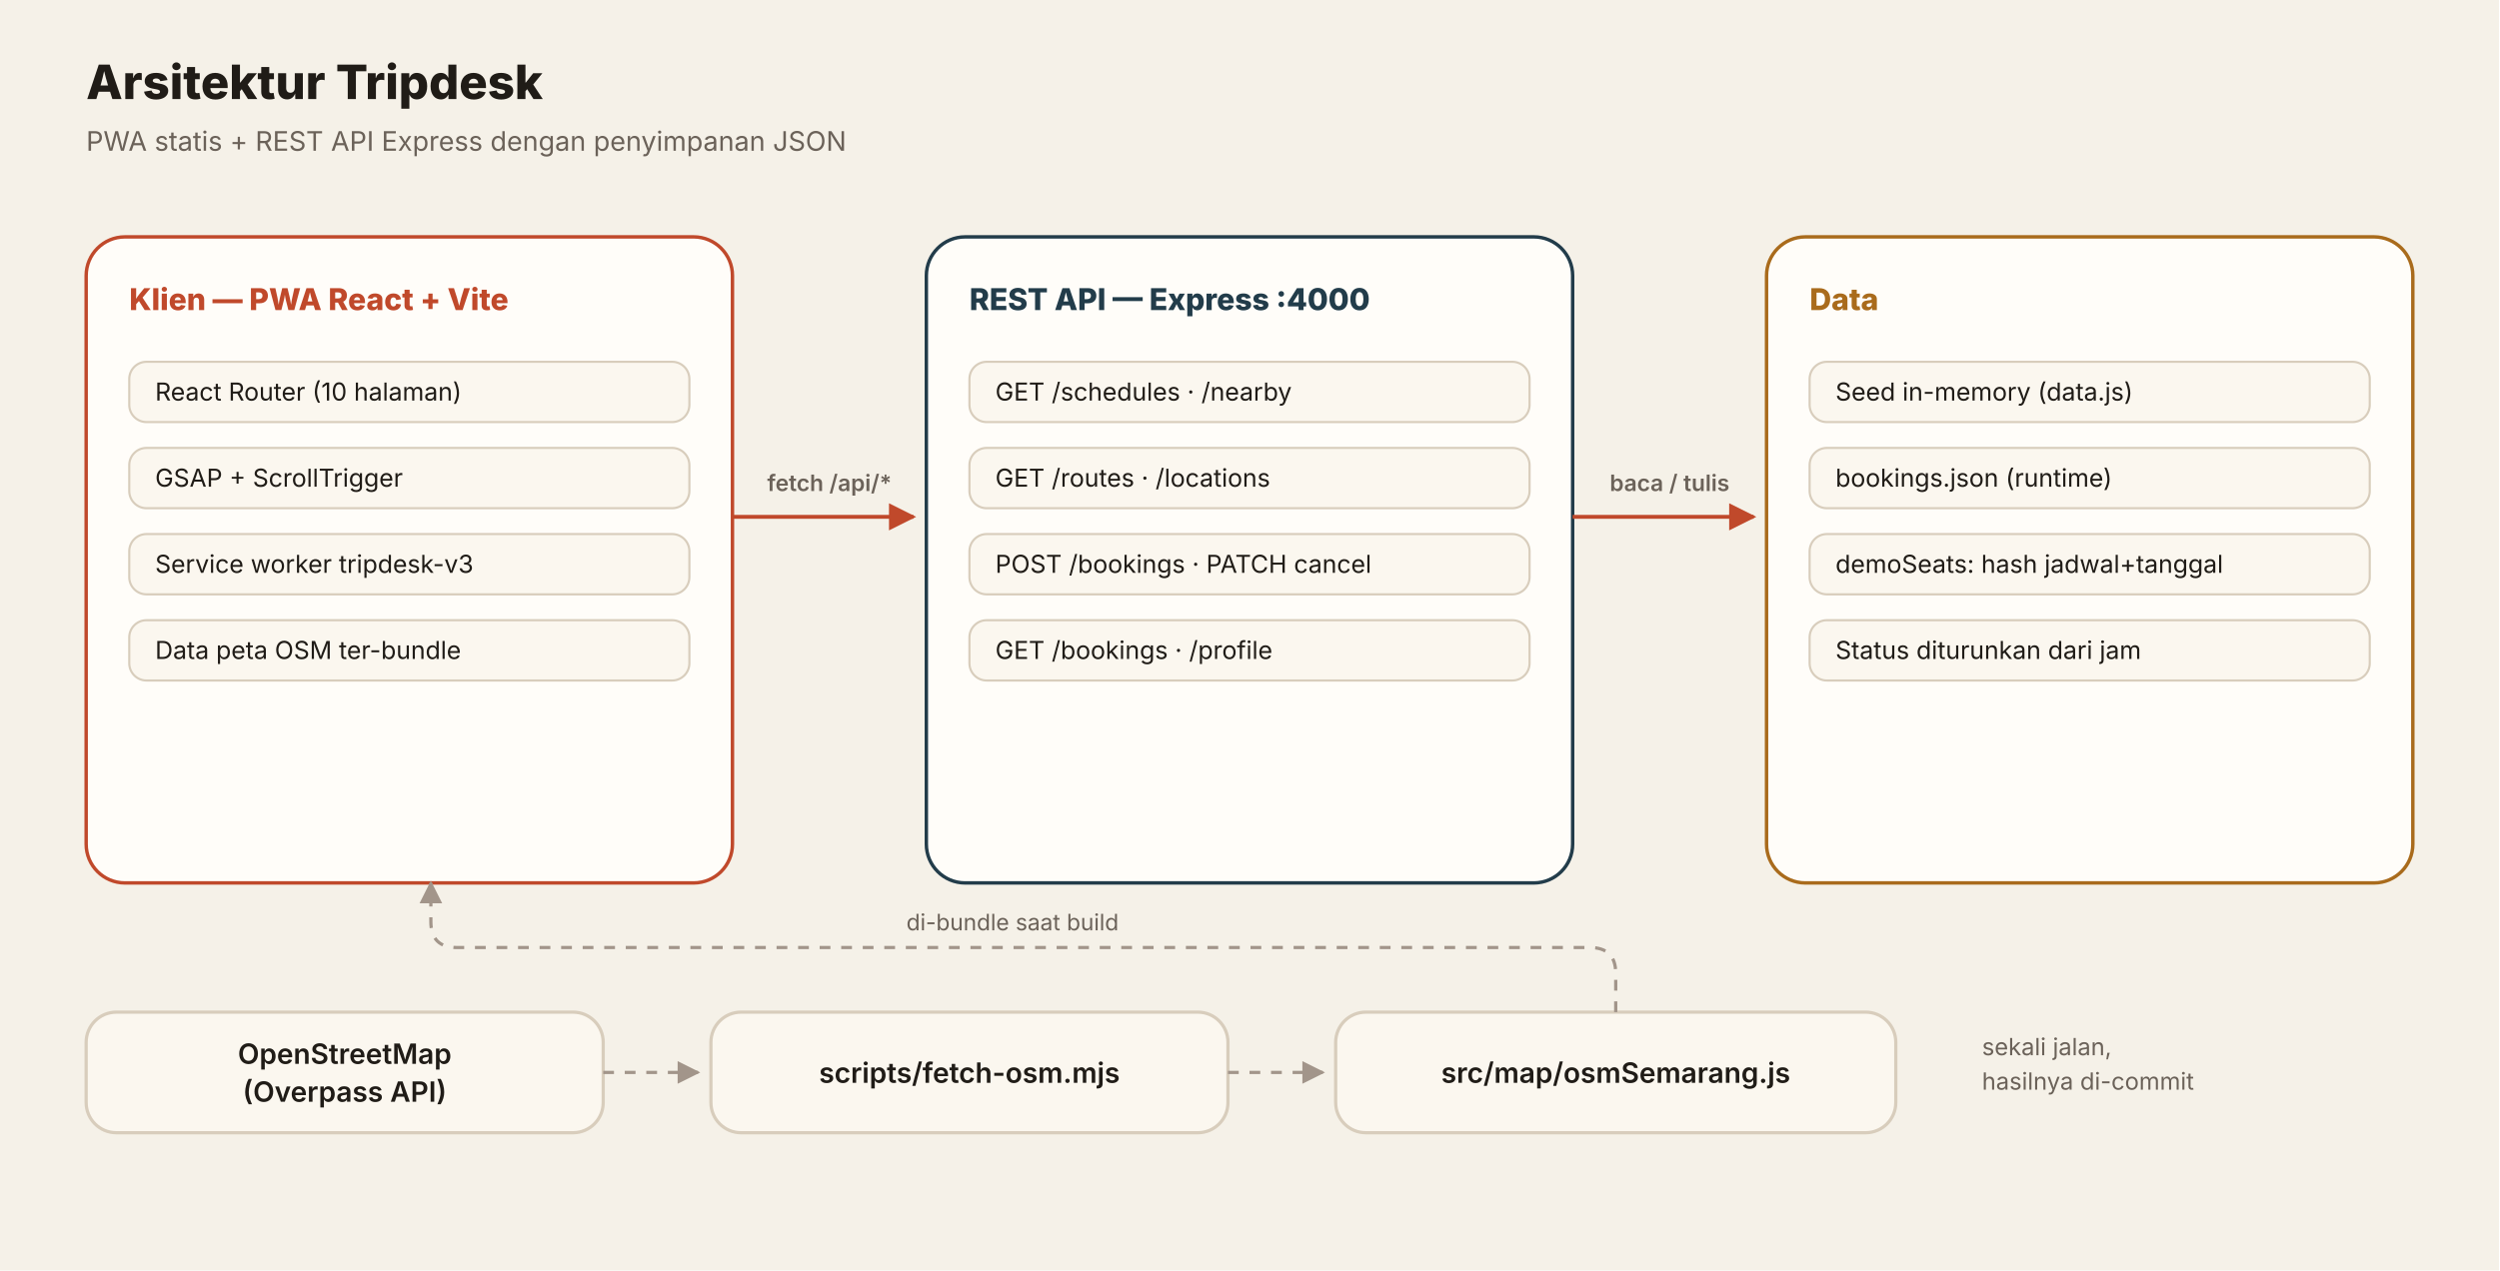
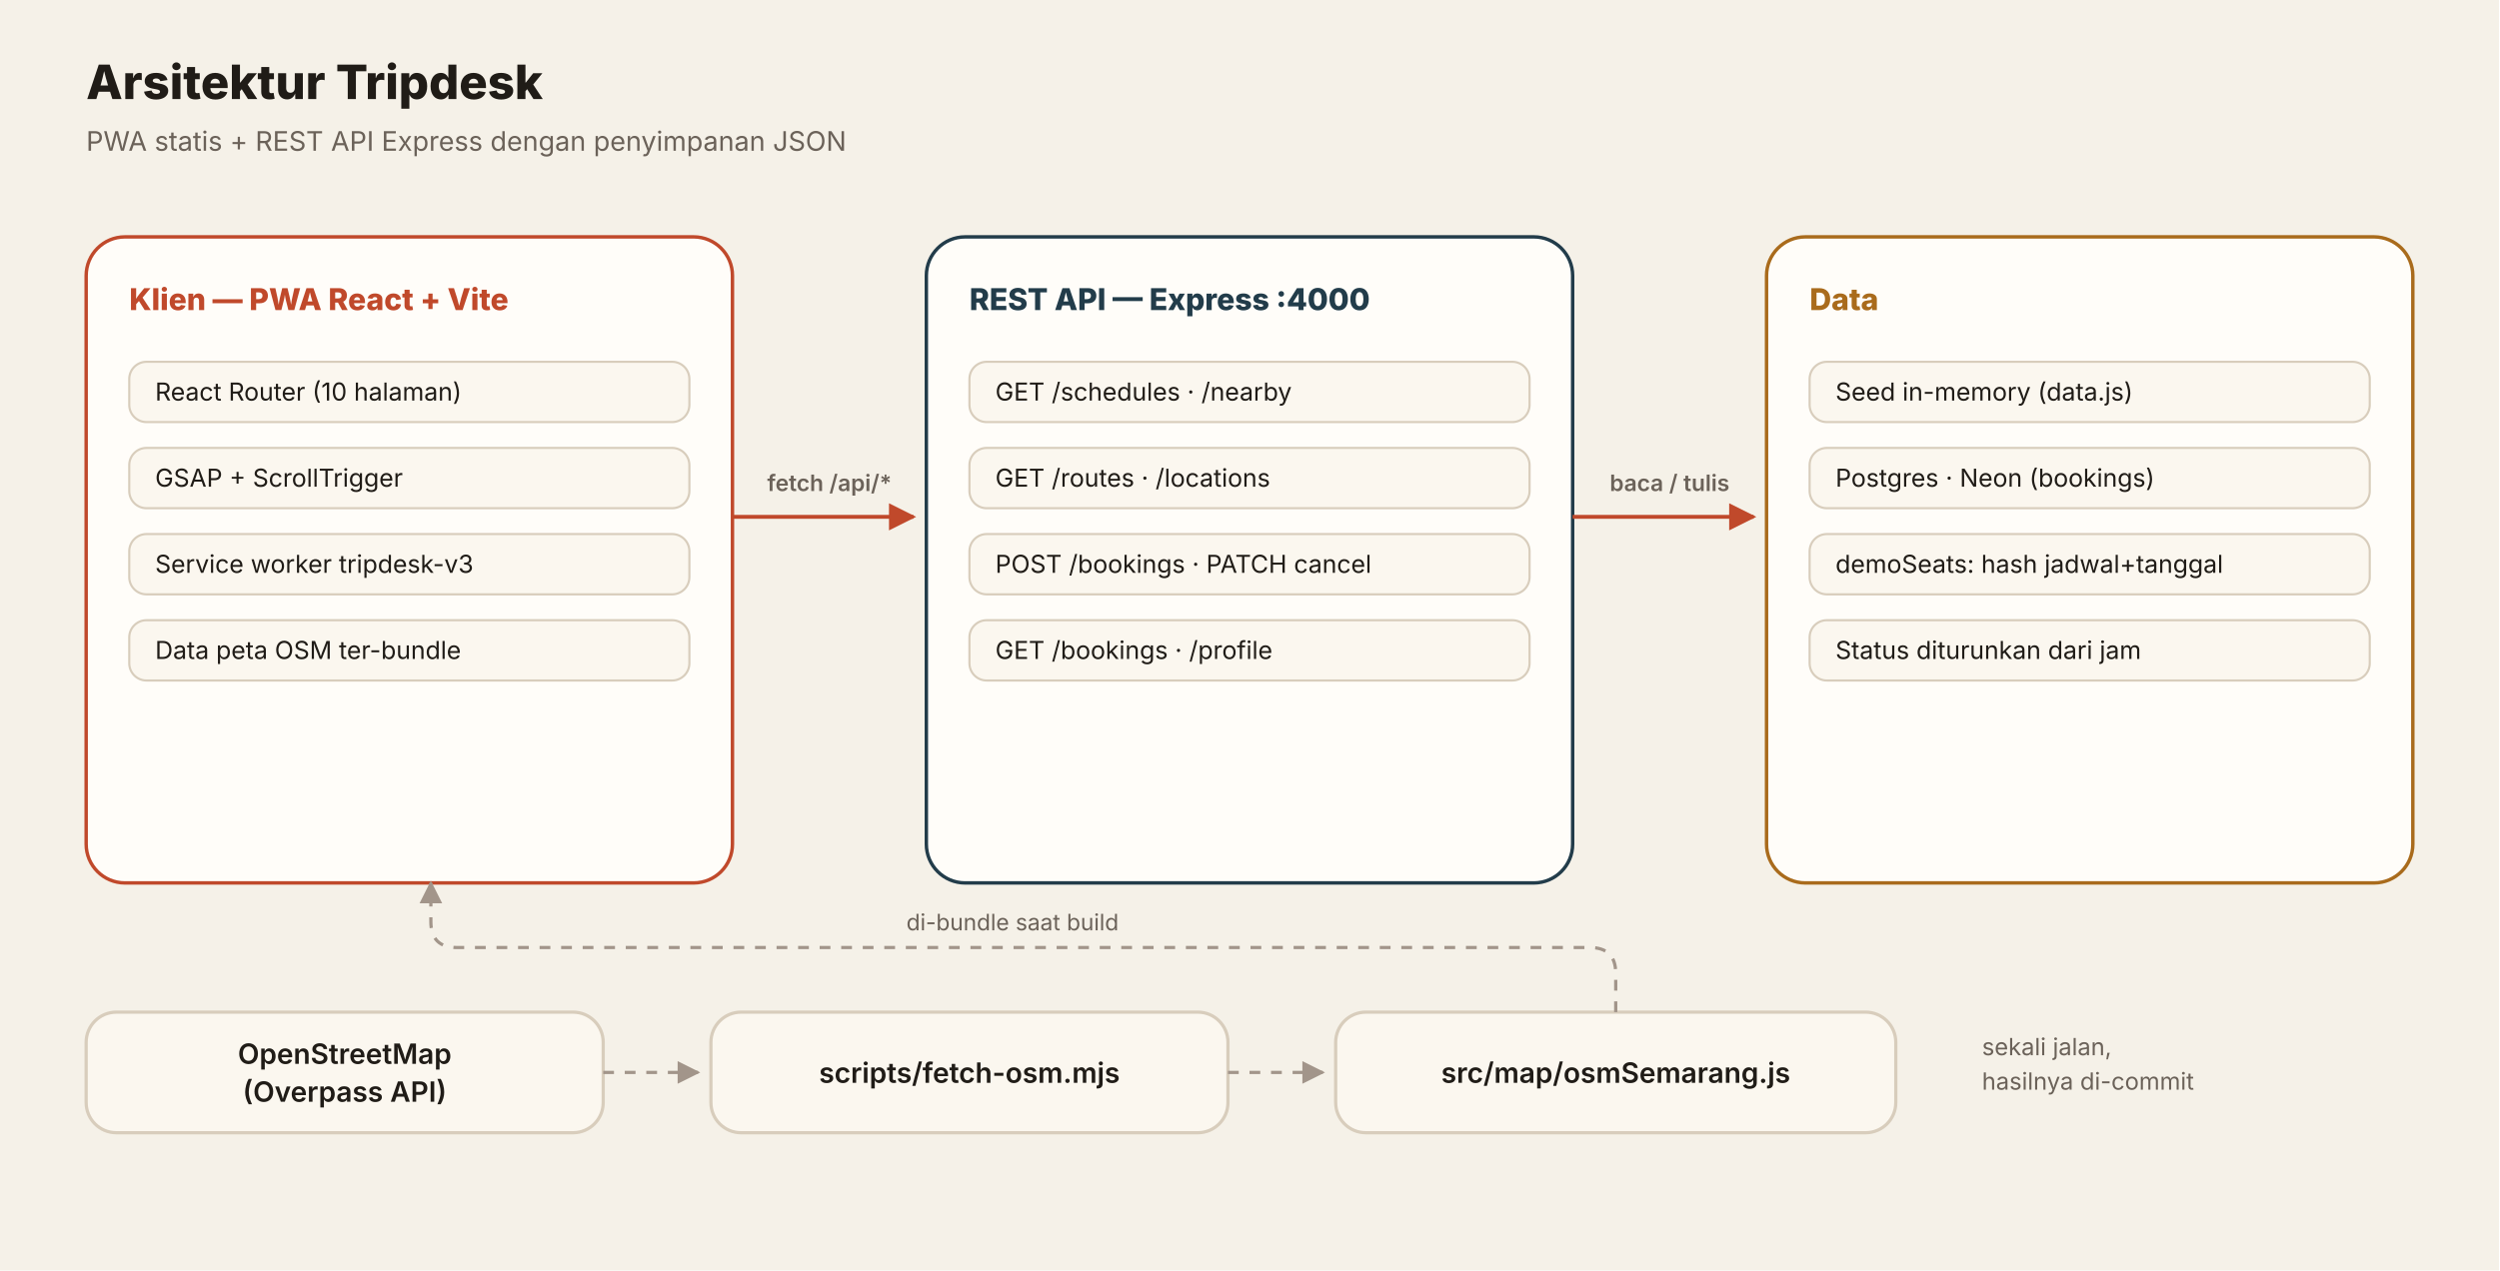
<svg xmlns="http://www.w3.org/2000/svg" viewBox="0 0 1160 590" width="100%" role="img" aria-label="Arsitektur Tripdesk">
  <defs>
    <marker id="arrow" viewBox="0 0 10 10" refX="9" refY="5" markerWidth="7" markerHeight="7" orient="auto-start-reverse">
      <path d="M 0 0 L 10 5 L 0 10 z" fill="#c0492b" />
    </marker>
    <marker id="arrowSoft" viewBox="0 0 10 10" refX="9" refY="5" markerWidth="7" markerHeight="7" orient="auto-start-reverse">
      <path d="M 0 0 L 10 5 L 0 10 z" fill="#a2958a" />
    </marker>
  </defs>
  <rect width="100%" height="100%" fill="#f5f1e8" />
  <text x="40" y="46" font-family="-apple-system, BlinkMacSystemFont, 'Segoe UI', sans-serif" font-size="22" font-weight="800" fill="#201c17">Arsitektur Tripdesk</text>
  <text x="40" y="70" font-family="-apple-system, BlinkMacSystemFont, 'Segoe UI', sans-serif" font-size="12.5" fill="#6b6259">PWA statis + REST API Express dengan penyimpanan JSON</text>
  <rect x="40" y="110" width="300" height="300" rx="18" fill="#fffdf9" stroke="#c0492b" stroke-width="1.6" />
  <text x="60" y="144" font-family="-apple-system, BlinkMacSystemFont, 'Segoe UI', sans-serif" font-size="14" font-weight="800" fill="#c0492b">Klien — PWA React + Vite</text>
  <rect x="60" y="168" width="260" height="28" rx="8" fill="#fbf7ef" stroke="#d8cdbc" />
  <text x="72" y="186" font-family="-apple-system, BlinkMacSystemFont, 'Segoe UI', sans-serif" font-size="11.5" fill="#201c17">React Router (10 halaman)</text>
  <rect x="60" y="208" width="260" height="28" rx="8" fill="#fbf7ef" stroke="#d8cdbc" />
  <text x="72" y="226" font-family="-apple-system, BlinkMacSystemFont, 'Segoe UI', sans-serif" font-size="11.5" fill="#201c17">GSAP + ScrollTrigger</text>
  <rect x="60" y="248" width="260" height="28" rx="8" fill="#fbf7ef" stroke="#d8cdbc" />
  <text x="72" y="266" font-family="-apple-system, BlinkMacSystemFont, 'Segoe UI', sans-serif" font-size="11.5" fill="#201c17">Service worker tripdesk-v3</text>
  <rect x="60" y="288" width="260" height="28" rx="8" fill="#fbf7ef" stroke="#d8cdbc" />
  <text x="72" y="306" font-family="-apple-system, BlinkMacSystemFont, 'Segoe UI', sans-serif" font-size="11.5" fill="#201c17">Data peta OSM ter-bundle</text>
  <rect x="430" y="110" width="300" height="300" rx="18" fill="#fffdf9" stroke="#223c4a" stroke-width="1.6" />
  <text x="450" y="144" font-family="-apple-system, BlinkMacSystemFont, 'Segoe UI', sans-serif" font-size="14" font-weight="800" fill="#223c4a">REST API — Express :4000</text>
  <rect x="450" y="168" width="260" height="28" rx="8" fill="#fbf7ef" stroke="#d8cdbc" />
  <text x="462" y="186" font-family="-apple-system, BlinkMacSystemFont, 'Segoe UI', sans-serif" font-size="11.5" fill="#201c17">GET /schedules · /nearby</text>
  <rect x="450" y="208" width="260" height="28" rx="8" fill="#fbf7ef" stroke="#d8cdbc" />
  <text x="462" y="226" font-family="-apple-system, BlinkMacSystemFont, 'Segoe UI', sans-serif" font-size="11.5" fill="#201c17">GET /routes · /locations</text>
  <rect x="450" y="248" width="260" height="28" rx="8" fill="#fbf7ef" stroke="#d8cdbc" />
  <text x="462" y="266" font-family="-apple-system, BlinkMacSystemFont, 'Segoe UI', sans-serif" font-size="11.5" fill="#201c17">POST /bookings · PATCH cancel</text>
  <rect x="450" y="288" width="260" height="28" rx="8" fill="#fbf7ef" stroke="#d8cdbc" />
  <text x="462" y="306" font-family="-apple-system, BlinkMacSystemFont, 'Segoe UI', sans-serif" font-size="11.5" fill="#201c17">GET /bookings · /profile</text>
  <rect x="820" y="110" width="300" height="300" rx="18" fill="#fffdf9" stroke="#a96b1c" stroke-width="1.6" />
  <text x="840" y="144" font-family="-apple-system, BlinkMacSystemFont, 'Segoe UI', sans-serif" font-size="14" font-weight="800" fill="#a96b1c">Data</text>
  <rect x="840" y="168" width="260" height="28" rx="8" fill="#fbf7ef" stroke="#d8cdbc" />
  <text x="852" y="186" font-family="-apple-system, BlinkMacSystemFont, 'Segoe UI', sans-serif" font-size="11.5" fill="#201c17">Seed in-memory (data.js)</text>
  <rect x="840" y="208" width="260" height="28" rx="8" fill="#fbf7ef" stroke="#d8cdbc" />
-   <text x="852" y="226" font-family="-apple-system, BlinkMacSystemFont, 'Segoe UI', sans-serif" font-size="11.5" fill="#201c17">bookings.json (runtime)</text>
+   <text x="852" y="226" font-family="-apple-system, BlinkMacSystemFont, 'Segoe UI', sans-serif" font-size="11.5" fill="#201c17">Postgres · Neon (bookings)</text>
  <rect x="840" y="248" width="260" height="28" rx="8" fill="#fbf7ef" stroke="#d8cdbc" />
  <text x="852" y="266" font-family="-apple-system, BlinkMacSystemFont, 'Segoe UI', sans-serif" font-size="11.5" fill="#201c17">demoSeats: hash jadwal+tanggal</text>
  <rect x="840" y="288" width="260" height="28" rx="8" fill="#fbf7ef" stroke="#d8cdbc" />
  <text x="852" y="306" font-family="-apple-system, BlinkMacSystemFont, 'Segoe UI', sans-serif" font-size="11.5" fill="#201c17">Status diturunkan dari jam</text>
  <path d="M 340 240 L 424 240" stroke="#c0492b" stroke-width="1.8" marker-end="url(#arrow)" />
  <text x="385" y="228" text-anchor="middle" font-family="-apple-system, BlinkMacSystemFont, 'Segoe UI', sans-serif" font-size="10.5" font-weight="600" fill="#6b6259">fetch /api/*</text>
  <path d="M 730 240 L 814 240" stroke="#c0492b" stroke-width="1.8" marker-end="url(#arrow)" />
  <text x="775" y="228" text-anchor="middle" font-family="-apple-system, BlinkMacSystemFont, 'Segoe UI', sans-serif" font-size="10.5" font-weight="600" fill="#6b6259">baca / tulis</text>
  <rect x="40" y="470" width="240" height="56" rx="14" fill="#fbf7ef" stroke="#d8cdbc" stroke-width="1.5" />
  <text x="160" y="489.2" text-anchor="middle" dominant-baseline="middle" font-family="-apple-system, BlinkMacSystemFont, 'Segoe UI', sans-serif" font-size="13" font-weight="600" fill="#201c17">OpenStreetMap</text>
  <text x="160" y="506.8" text-anchor="middle" dominant-baseline="middle" font-family="-apple-system, BlinkMacSystemFont, 'Segoe UI', sans-serif" font-size="13" font-weight="600" fill="#201c17">(Overpass API)</text>
  <rect x="330" y="470" width="240" height="56" rx="14" fill="#fbf7ef" stroke="#d8cdbc" stroke-width="1.5" />
  <text x="450" y="498.0" text-anchor="middle" dominant-baseline="middle" font-family="-apple-system, BlinkMacSystemFont, 'Segoe UI', sans-serif" font-size="13" font-weight="600" fill="#201c17">scripts/fetch-osm.mjs</text>
  <rect x="620" y="470" width="260" height="56" rx="14" fill="#fbf7ef" stroke="#d8cdbc" stroke-width="1.5" />
  <text x="750" y="498.0" text-anchor="middle" dominant-baseline="middle" font-family="-apple-system, BlinkMacSystemFont, 'Segoe UI', sans-serif" font-size="13" font-weight="600" fill="#201c17">src/map/osmSemarang.js</text>
  <path d="M 280 498 L 324 498" stroke="#a2958a" stroke-width="1.5" stroke-dasharray="5 5" marker-end="url(#arrowSoft)" />
  <path d="M 570 498 L 614 498" stroke="#a2958a" stroke-width="1.5" stroke-dasharray="5 5" marker-end="url(#arrowSoft)" />
  <text x="920" y="490" font-family="-apple-system, BlinkMacSystemFont, 'Segoe UI', sans-serif" font-size="11" fill="#6b6259">sekali jalan,</text>
  <text x="920" y="506" font-family="-apple-system, BlinkMacSystemFont, 'Segoe UI', sans-serif" font-size="11" fill="#6b6259">hasilnya di-commit</text>
  <path d="M 750 470 L 750.0 452.0 Q 750 440 738.0 440.0 L 212.0 440.0 Q 200 440 200.0 428.0 L 200 410" fill="none" stroke="#a2958a" stroke-width="1.5" stroke-dasharray="5 5" marker-end="url(#arrowSoft)" />
  <text x="470" y="432" text-anchor="middle" font-family="-apple-system, BlinkMacSystemFont, 'Segoe UI', sans-serif" font-size="10.5" fill="#6b6259">di-bundle saat build</text>
</svg>
